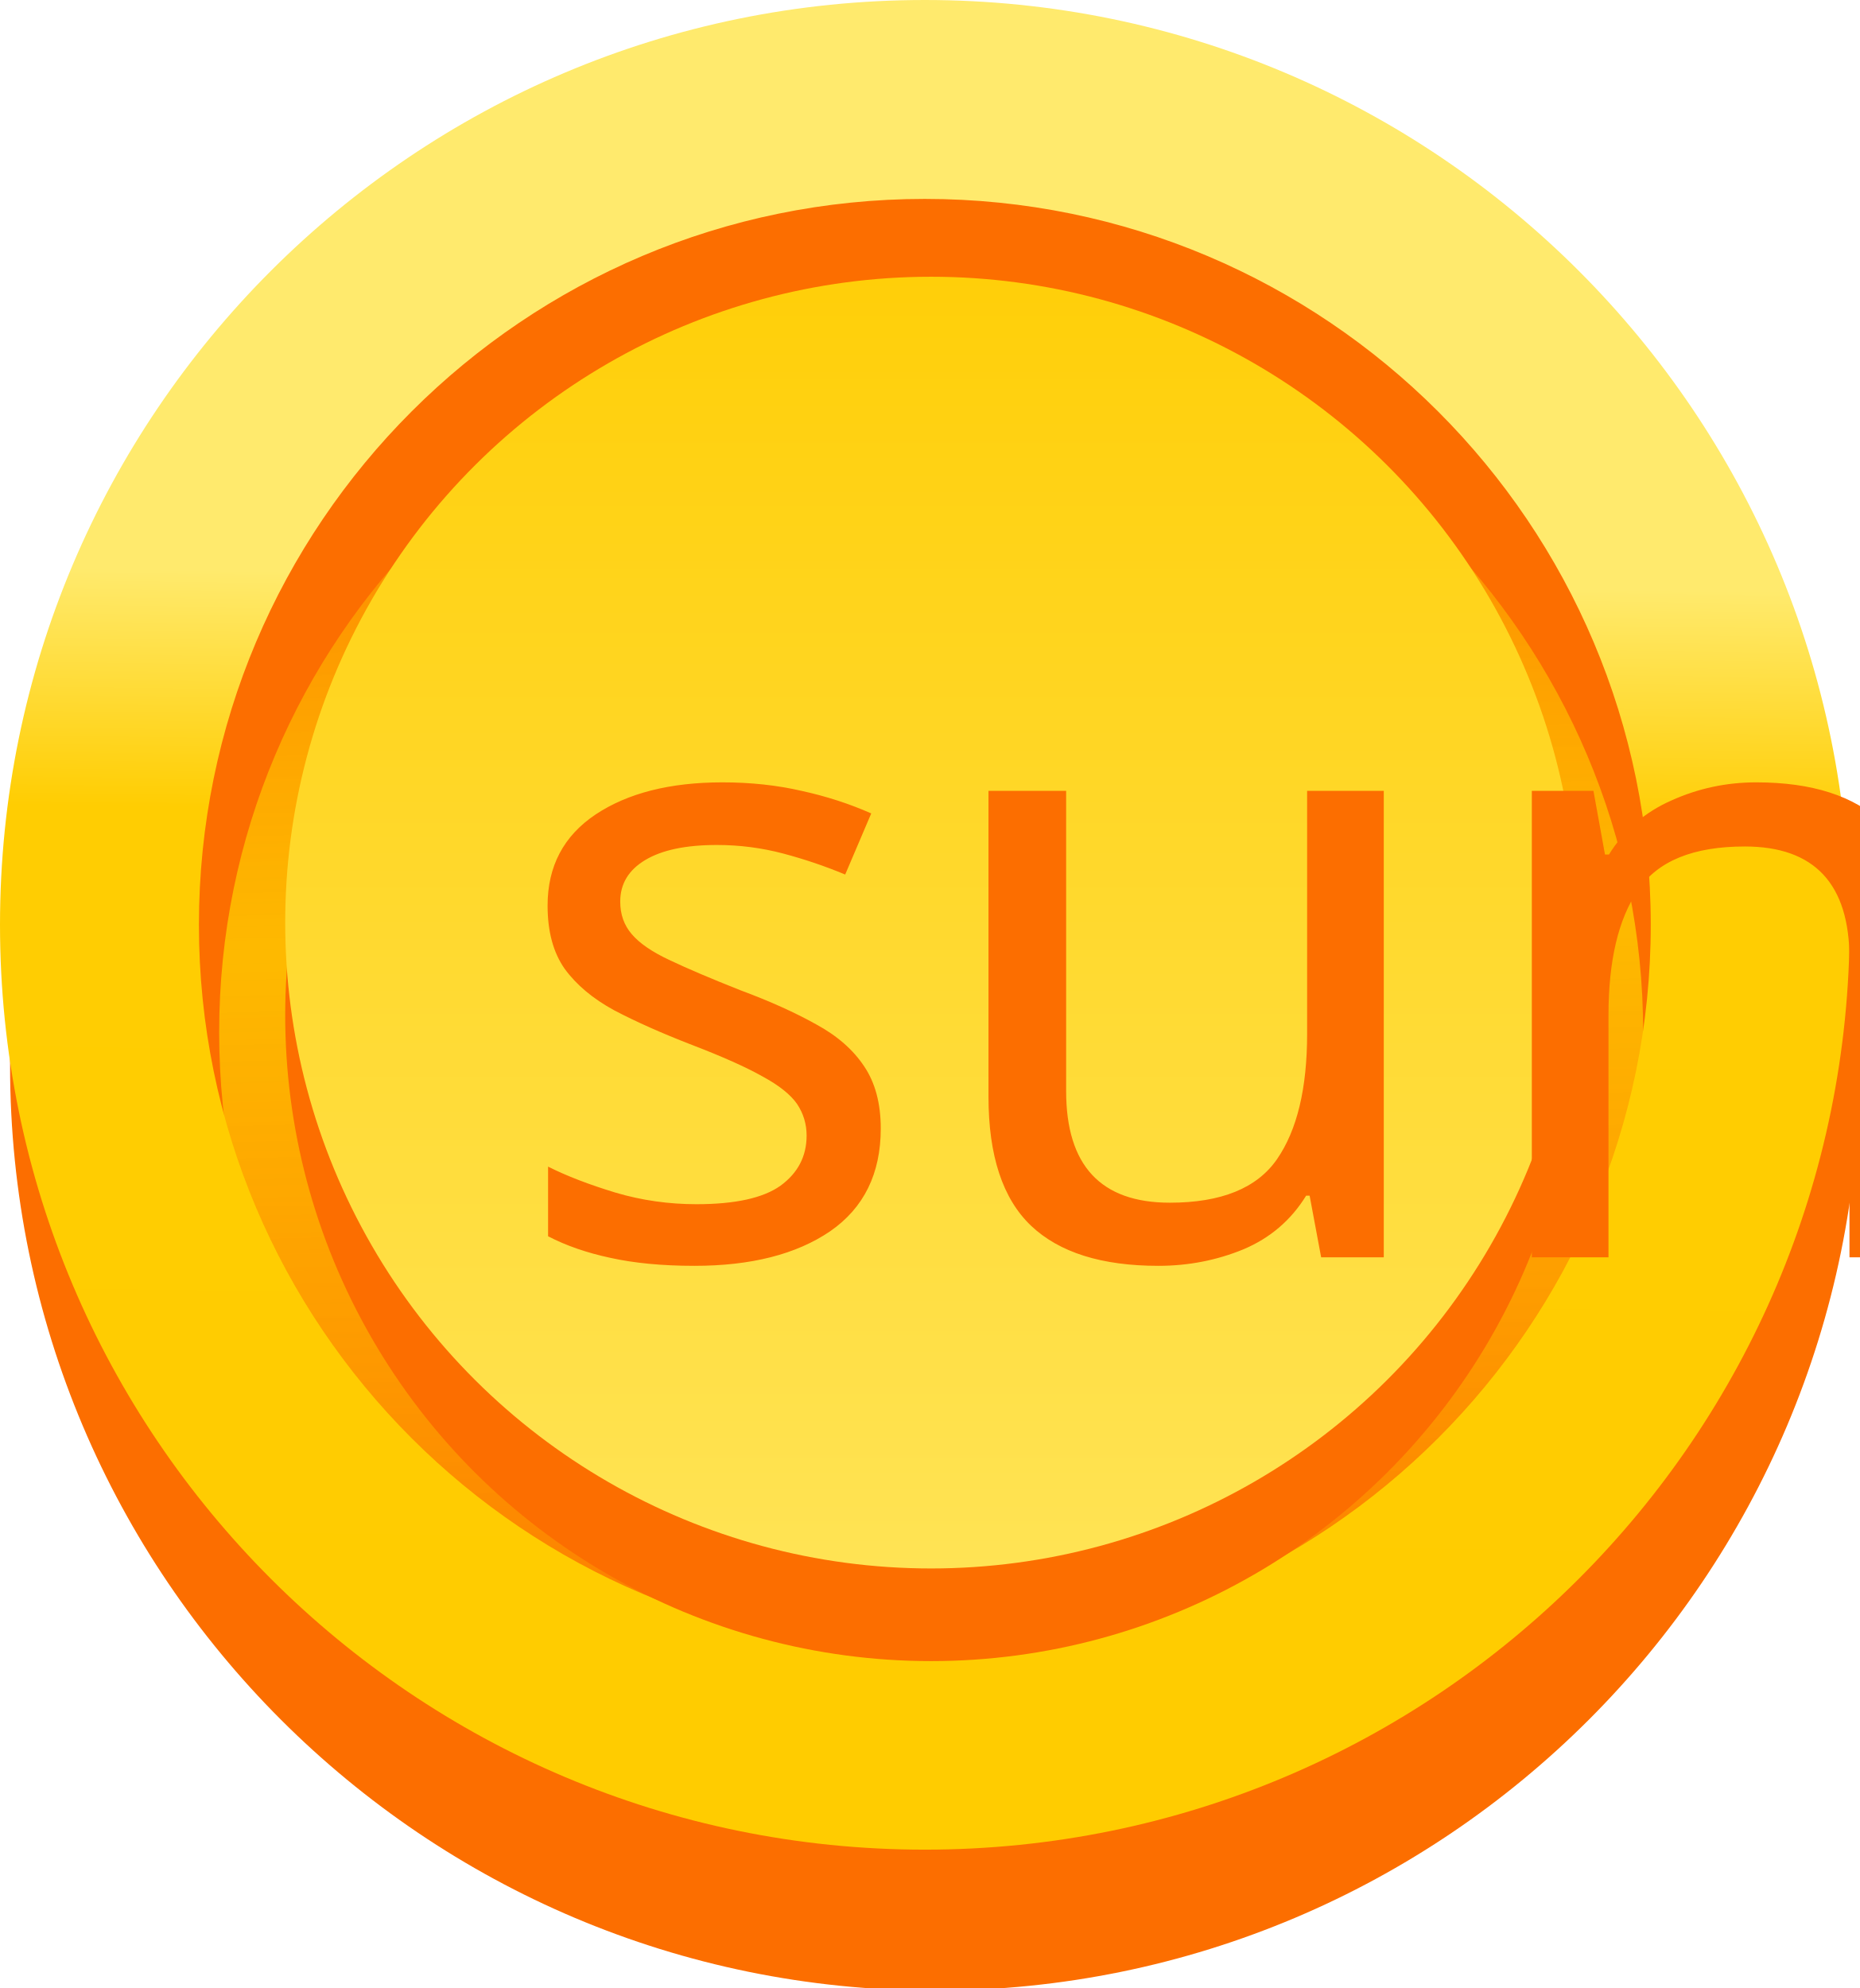
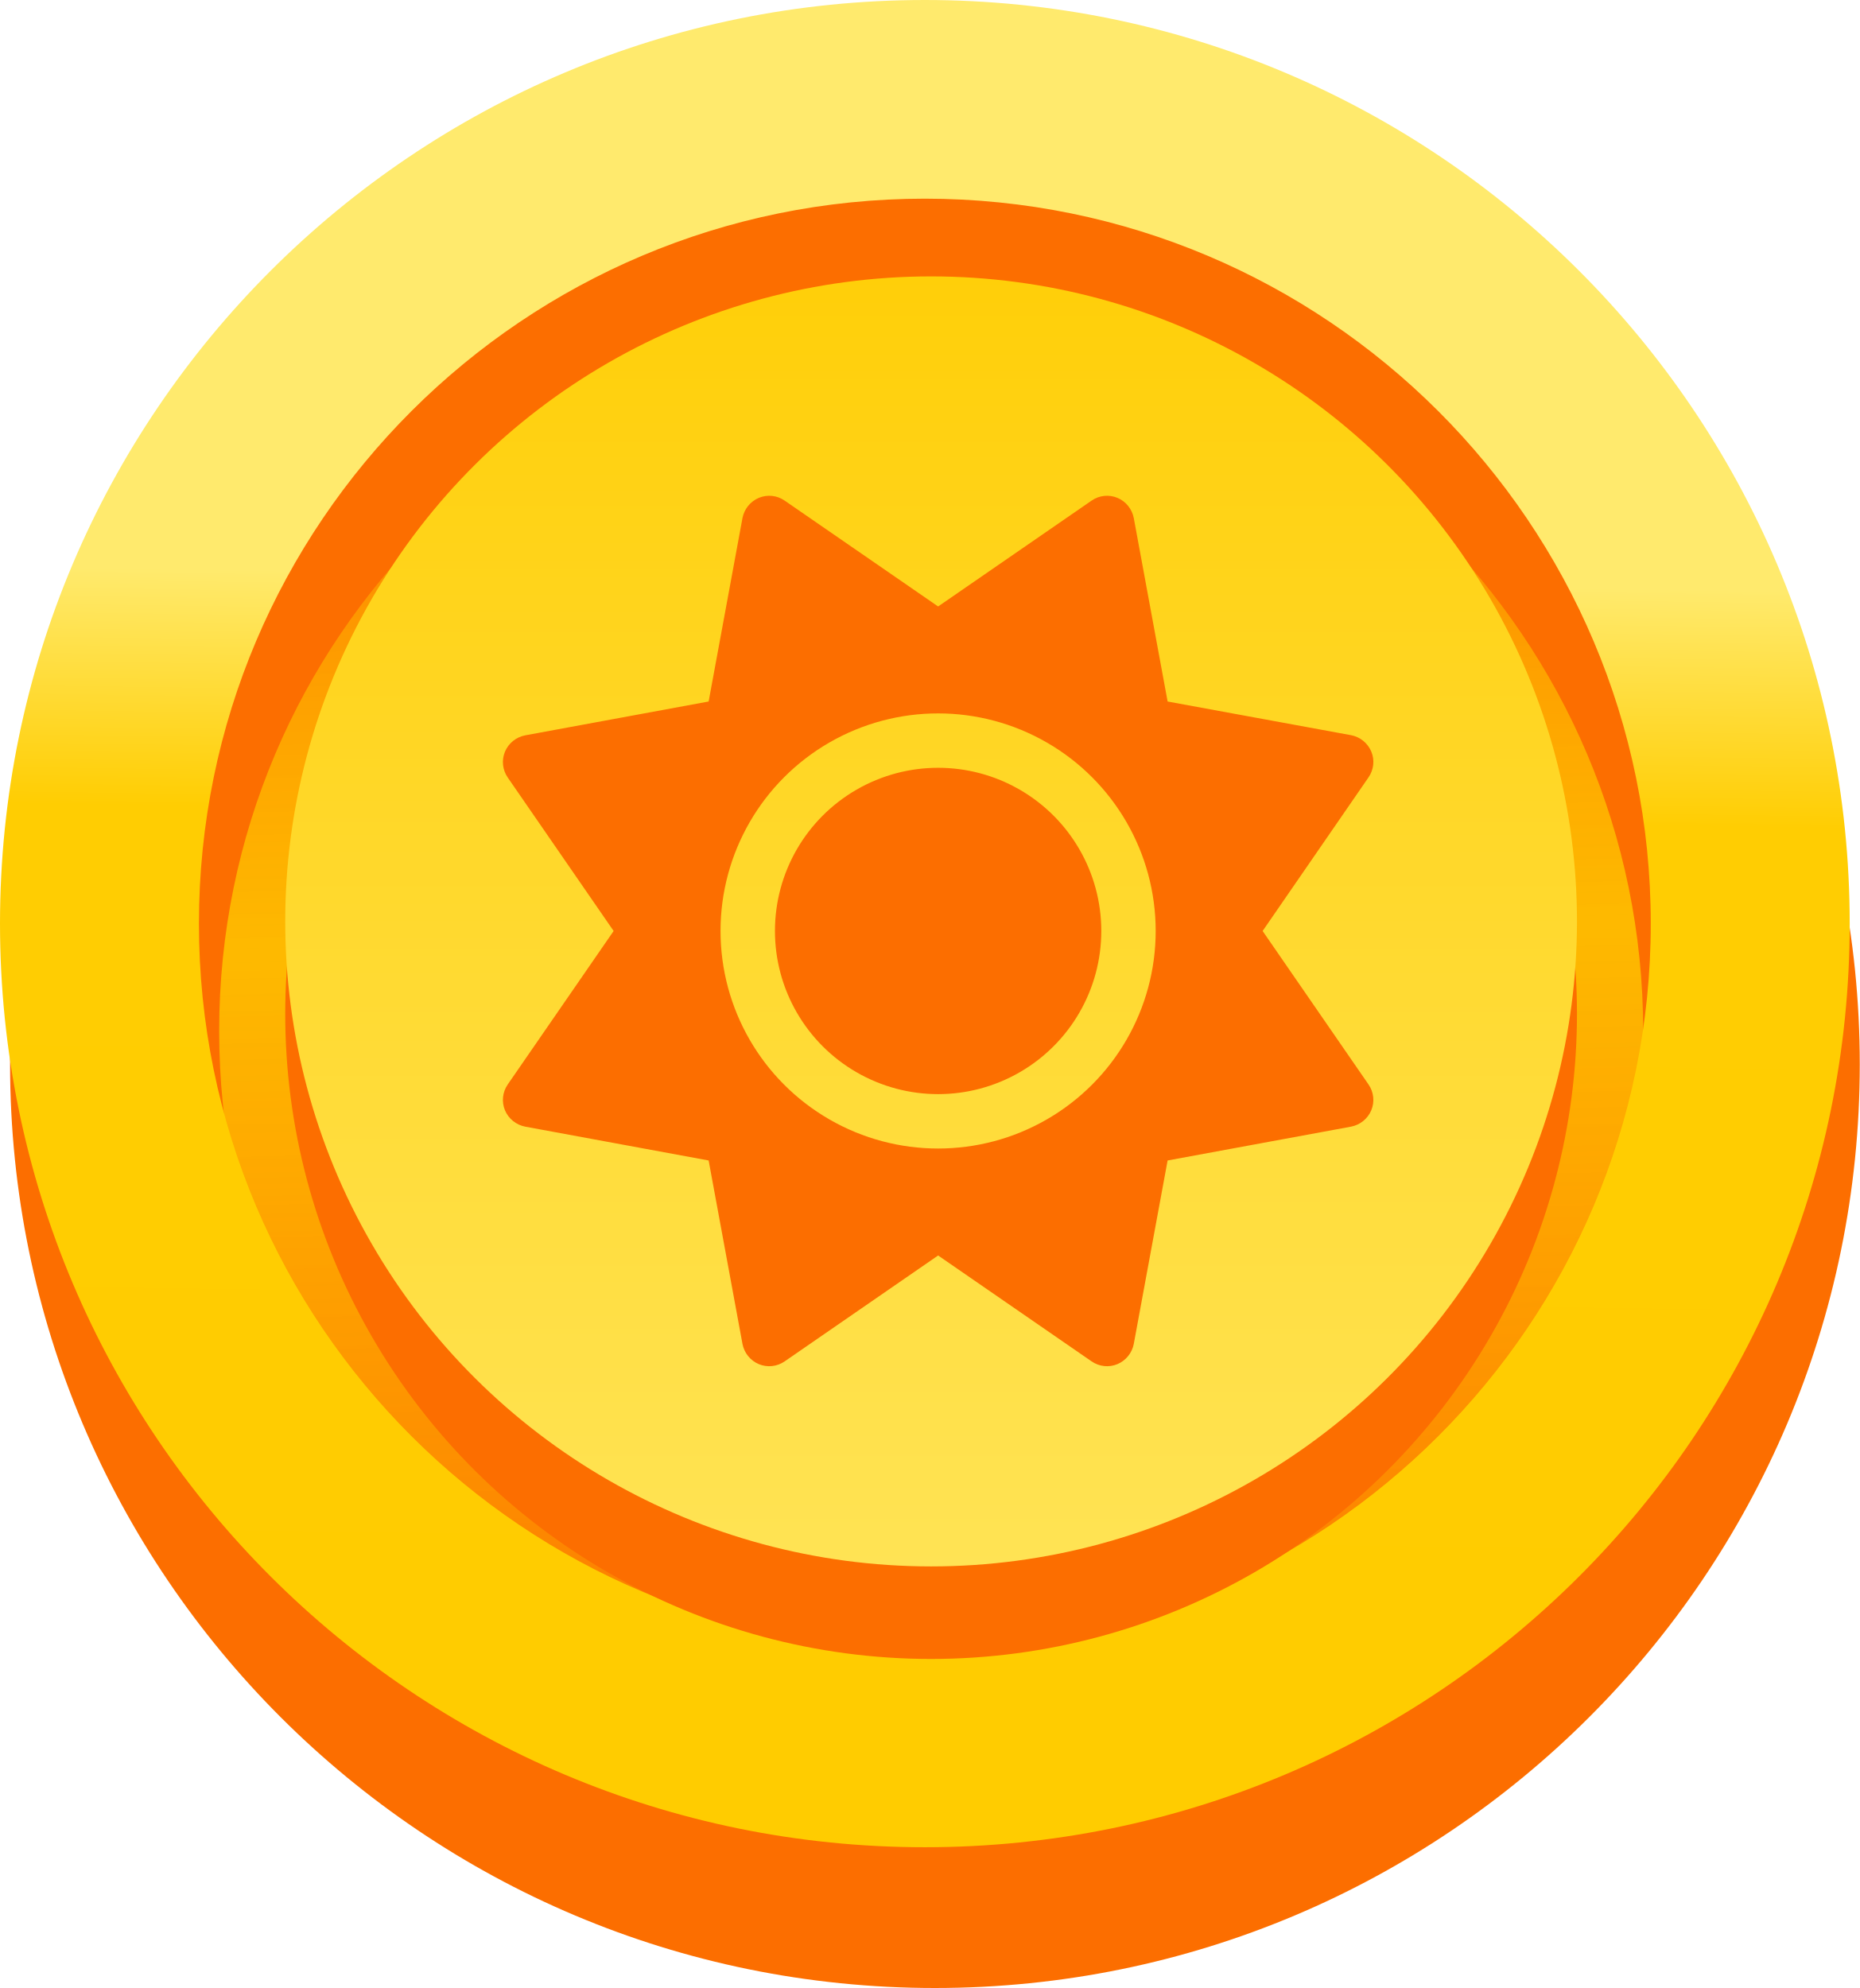
- <svg xmlns="http://www.w3.org/2000/svg" xmlns:xlink="http://www.w3.org/1999/xlink" id="Layer_1" data-name="Layer 1" width="58" height="62" viewBox="0 0 58 62">
+ <svg xmlns="http://www.w3.org/2000/svg" id="Layer_1" data-name="Layer 1" width="58" height="62" viewBox="0 0 58 62">
  <defs>
-     <linearGradient id="linear-gradient" x1="20.923" y1="44.873" x2="20.923" y2="-4.755" gradientUnits="userSpaceOnUse">
-       <stop offset="0" stop-color="#ffea6d" />
-       <stop offset=".833" stop-color="#ffcd02" />
-       <stop offset="1" stop-color="#fc0" />
-     </linearGradient>
-     <symbol id="New_Symbol" data-name="New Symbol" viewBox="0 0 41.793 44.733">
-       <g>
-         <use width="41.793" height="44.733" xlink:href="#button_gui" />
-         <g>
-           <path d="M8.354,30.072c-2.593-4.49-2.593-10.023,0-14.514,2.593-4.49,7.384-7.257,12.569-7.257s9.977,2.766,12.569,7.257,2.593,10.023,0,14.514-7.384,7.257-12.569,7.257-9.977-2.766-12.569-7.257ZM20.923,24.63c-1.002,0-1.814-.812-1.814-1.814s.812-1.814,1.814-1.814,1.814.812,1.814,1.814-.812,1.814-1.814,1.814Z" fill="#fc6e00" />
-           <path d="M8.354,27.99c-2.593-4.49-2.593-10.023,0-14.514s7.384-7.257,12.569-7.257,9.977,2.766,12.569,7.257,2.593,10.023,0,14.514-7.384,7.257-12.569,7.257-9.977-2.766-12.569-7.257Z" fill="url(#linear-gradient)" />
-         </g>
-       </g>
-     </symbol>
-     <linearGradient id="linear-gradient-2" x1="21.244" y1="39.677" x2="20.399" y2="5.016" gradientUnits="userSpaceOnUse">
+     <linearGradient id="linear-gradient" x1="29.482" y1="54.992" x2="28.31" y2="6.953" gradientUnits="userSpaceOnUse">
      <stop offset="0" stop-color="#fc6e00" />
      <stop offset=".536" stop-color="#fc0" stop-opacity=".8" />
      <stop offset=".911" stop-color="#fc7800" />
      <stop offset="1" stop-color="#fc7e00" />
    </linearGradient>
-     <linearGradient id="linear-gradient-3" x1="21.026" y1="3.036" x2="20.519" y2="40.064" gradientUnits="userSpaceOnUse">
+     <linearGradient id="linear-gradient-2" x1="29.18" y1="4.208" x2="28.477" y2="55.529" gradientUnits="userSpaceOnUse">
      <stop offset=".27" stop-color="#ffea6d" />
      <stop offset=".414" stop-color="#ffcd02" />
      <stop offset="1" stop-color="#fc0" />
    </linearGradient>
-     <symbol id="button_gui" viewBox="0 0 41.793 44.733">
-       <g>
-         <circle cx="21.009" cy="23.95" r="20.783" fill="#fc6e00" />
-         <circle cx="20.783" cy="20.783" r="17.651" fill="url(#linear-gradient-2)" />
-         <path d="M20.925,4.361C10.521,4.361,2.086,12.796,2.086,23.2s8.434,18.839,18.839,18.839,18.839-8.434,18.839-18.839S31.33,4.361,20.925,4.361ZM20.925,39.2c-8.836,0-16-7.163-16-16s7.163-16,16-16,16,7.163,16,16-7.163,16-16,16Z" fill="#fc6e00" />
-         <path d="M20.783,0C9.305,0,0,9.305,0,20.783s9.305,20.783,20.783,20.783,20.783-9.305,20.783-20.783S32.261,0,20.783,0ZM20.783,37.096c-9.009,0-16.313-7.304-16.313-16.313S11.774,4.47,20.783,4.47s16.313,7.304,16.313,16.313-7.304,16.313-16.313,16.313Z" fill="url(#linear-gradient-3)" />
-       </g>
-     </symbol>
+     <linearGradient id="linear-gradient-3" x1="29.037" y1="62.194" x2="29.037" y2="-6.59" gradientUnits="userSpaceOnUse">
+       <stop offset="0" stop-color="#ffea6d" />
+       <stop offset=".833" stop-color="#ffcd02" />
+       <stop offset="1" stop-color="#fc0" />
+     </linearGradient>
  </defs>
-   <use width="41.793" height="44.733" transform="scale(1.3878)" xlink:href="#New_Symbol" />
-   <text transform="translate(15.6867 39.2119)" fill="#fc6e00" font-family="FontAwesome6Pro-Solid, 'Font Awesome 6 Pro'" font-size="27.14">
-     <tspan x="0" y="0">sun</tspan>
-   </text>
+   <g>
+     <g>
+       <ellipse cx="29.157" cy="33.195" rx="28.843" ry="28.805" fill="#fc6e00" />
+       <ellipse cx="28.843" cy="28.805" rx="24.496" ry="24.464" fill="url(#linear-gradient)" />
+       <path d="M29.04,6.045C14.601,6.045,2.896,17.735,2.896,32.155s11.706,26.111,26.145,26.111,26.145-11.69,26.145-26.111S43.48,6.045,29.04,6.045ZM29.04,54.331c-12.263,0-22.205-9.928-22.205-22.176S16.777,9.98,29.04,9.98s22.205,9.928,22.205,22.176-9.941,22.176-22.205,22.176Z" fill="#fc6e00" />
+       <path d="M28.843,0C12.914,0,0,12.896,0,28.805s12.914,28.805,28.843,28.805,28.843-12.896,28.843-28.805S44.773,0,28.843,0ZM28.843,51.415c-12.503,0-22.639-10.123-22.639-22.61S16.34,6.196,28.843,6.196s22.639,10.123,22.639,22.61-10.136,22.61-22.639,22.61Z" fill="url(#linear-gradient-2)" />
+     </g>
+     <g>
+       <path d="M11.594,41.68c-3.598-6.224-3.598-13.892,0-20.116,3.598-6.224,10.247-10.058,17.444-10.058s13.846,3.834,17.444,10.058c3.598,6.224,3.598,13.892,0,20.116-3.598,6.224-10.247,10.058-17.444,10.058s-13.846-3.834-17.444-10.058ZM29.037,34.136c-1.391,0-2.517-1.126-2.517-2.514s1.126-2.514,2.517-2.514,2.517,1.126,2.517,2.514-1.126,2.514-2.517,2.514Z" fill="#fc6e00" />
+       <path d="M11.594,38.794c-3.598-6.224-3.598-13.892,0-20.116,3.598-6.224,10.247-10.058,17.444-10.058s13.846,3.834,17.444,10.058c3.598,6.224,3.598,13.892,0,20.116s-10.247,10.058-17.444,10.058-13.846-3.834-17.444-10.058Z" fill="url(#linear-gradient-3)" />
+     </g>
+   </g>
+   <path d="M34.85,15.527c.265.111.455.35.509.631l1.055,5.72,5.72,1.05c.281.053.519.244.631.509s.079.567-.085.806l-3.303,4.792,3.303,4.787c.164.238.196.54.085.806-.111.265-.35.455-.631.509l-5.72,1.055-1.055,5.72c-.054.281-.244.519-.509.631-.266.111-.567.079-.806-.085l-4.787-3.303-4.787,3.303c-.238.164-.54.196-.806.085-.265-.111-.455-.35-.509-.631l-1.055-5.72-5.72-1.055c-.281-.054-.519-.244-.631-.509-.111-.266-.079-.567.085-.806l3.303-4.787-3.303-4.787c-.164-.239-.196-.541-.085-.806.111-.265.35-.456.631-.509l5.72-1.055,1.055-5.72c.054-.281.244-.519.509-.631.266-.111.567-.08.806.085l4.787,3.302,4.787-3.302c.238-.165.54-.196.806-.085ZM36.042,29.034c0-2.424-1.293-4.664-3.393-5.876-2.1-1.212-4.686-1.212-6.785,0-2.1,1.212-3.393,3.452-3.393,5.876s1.293,4.664,3.393,5.876,4.686,1.212,6.785,0,3.393-3.452,3.393-5.876ZM24.168,29.034c0-1.818.97-3.498,2.545-4.407,1.574-.909,3.514-.909,5.088,0,1.575.909,2.545,2.589,2.545,4.407s-.97,3.498-2.545,4.407c-1.574.909-3.514.909-5.088,0-1.575-.909-2.545-2.589-2.545-4.407Z" fill="#fc6e00" />
</svg>
